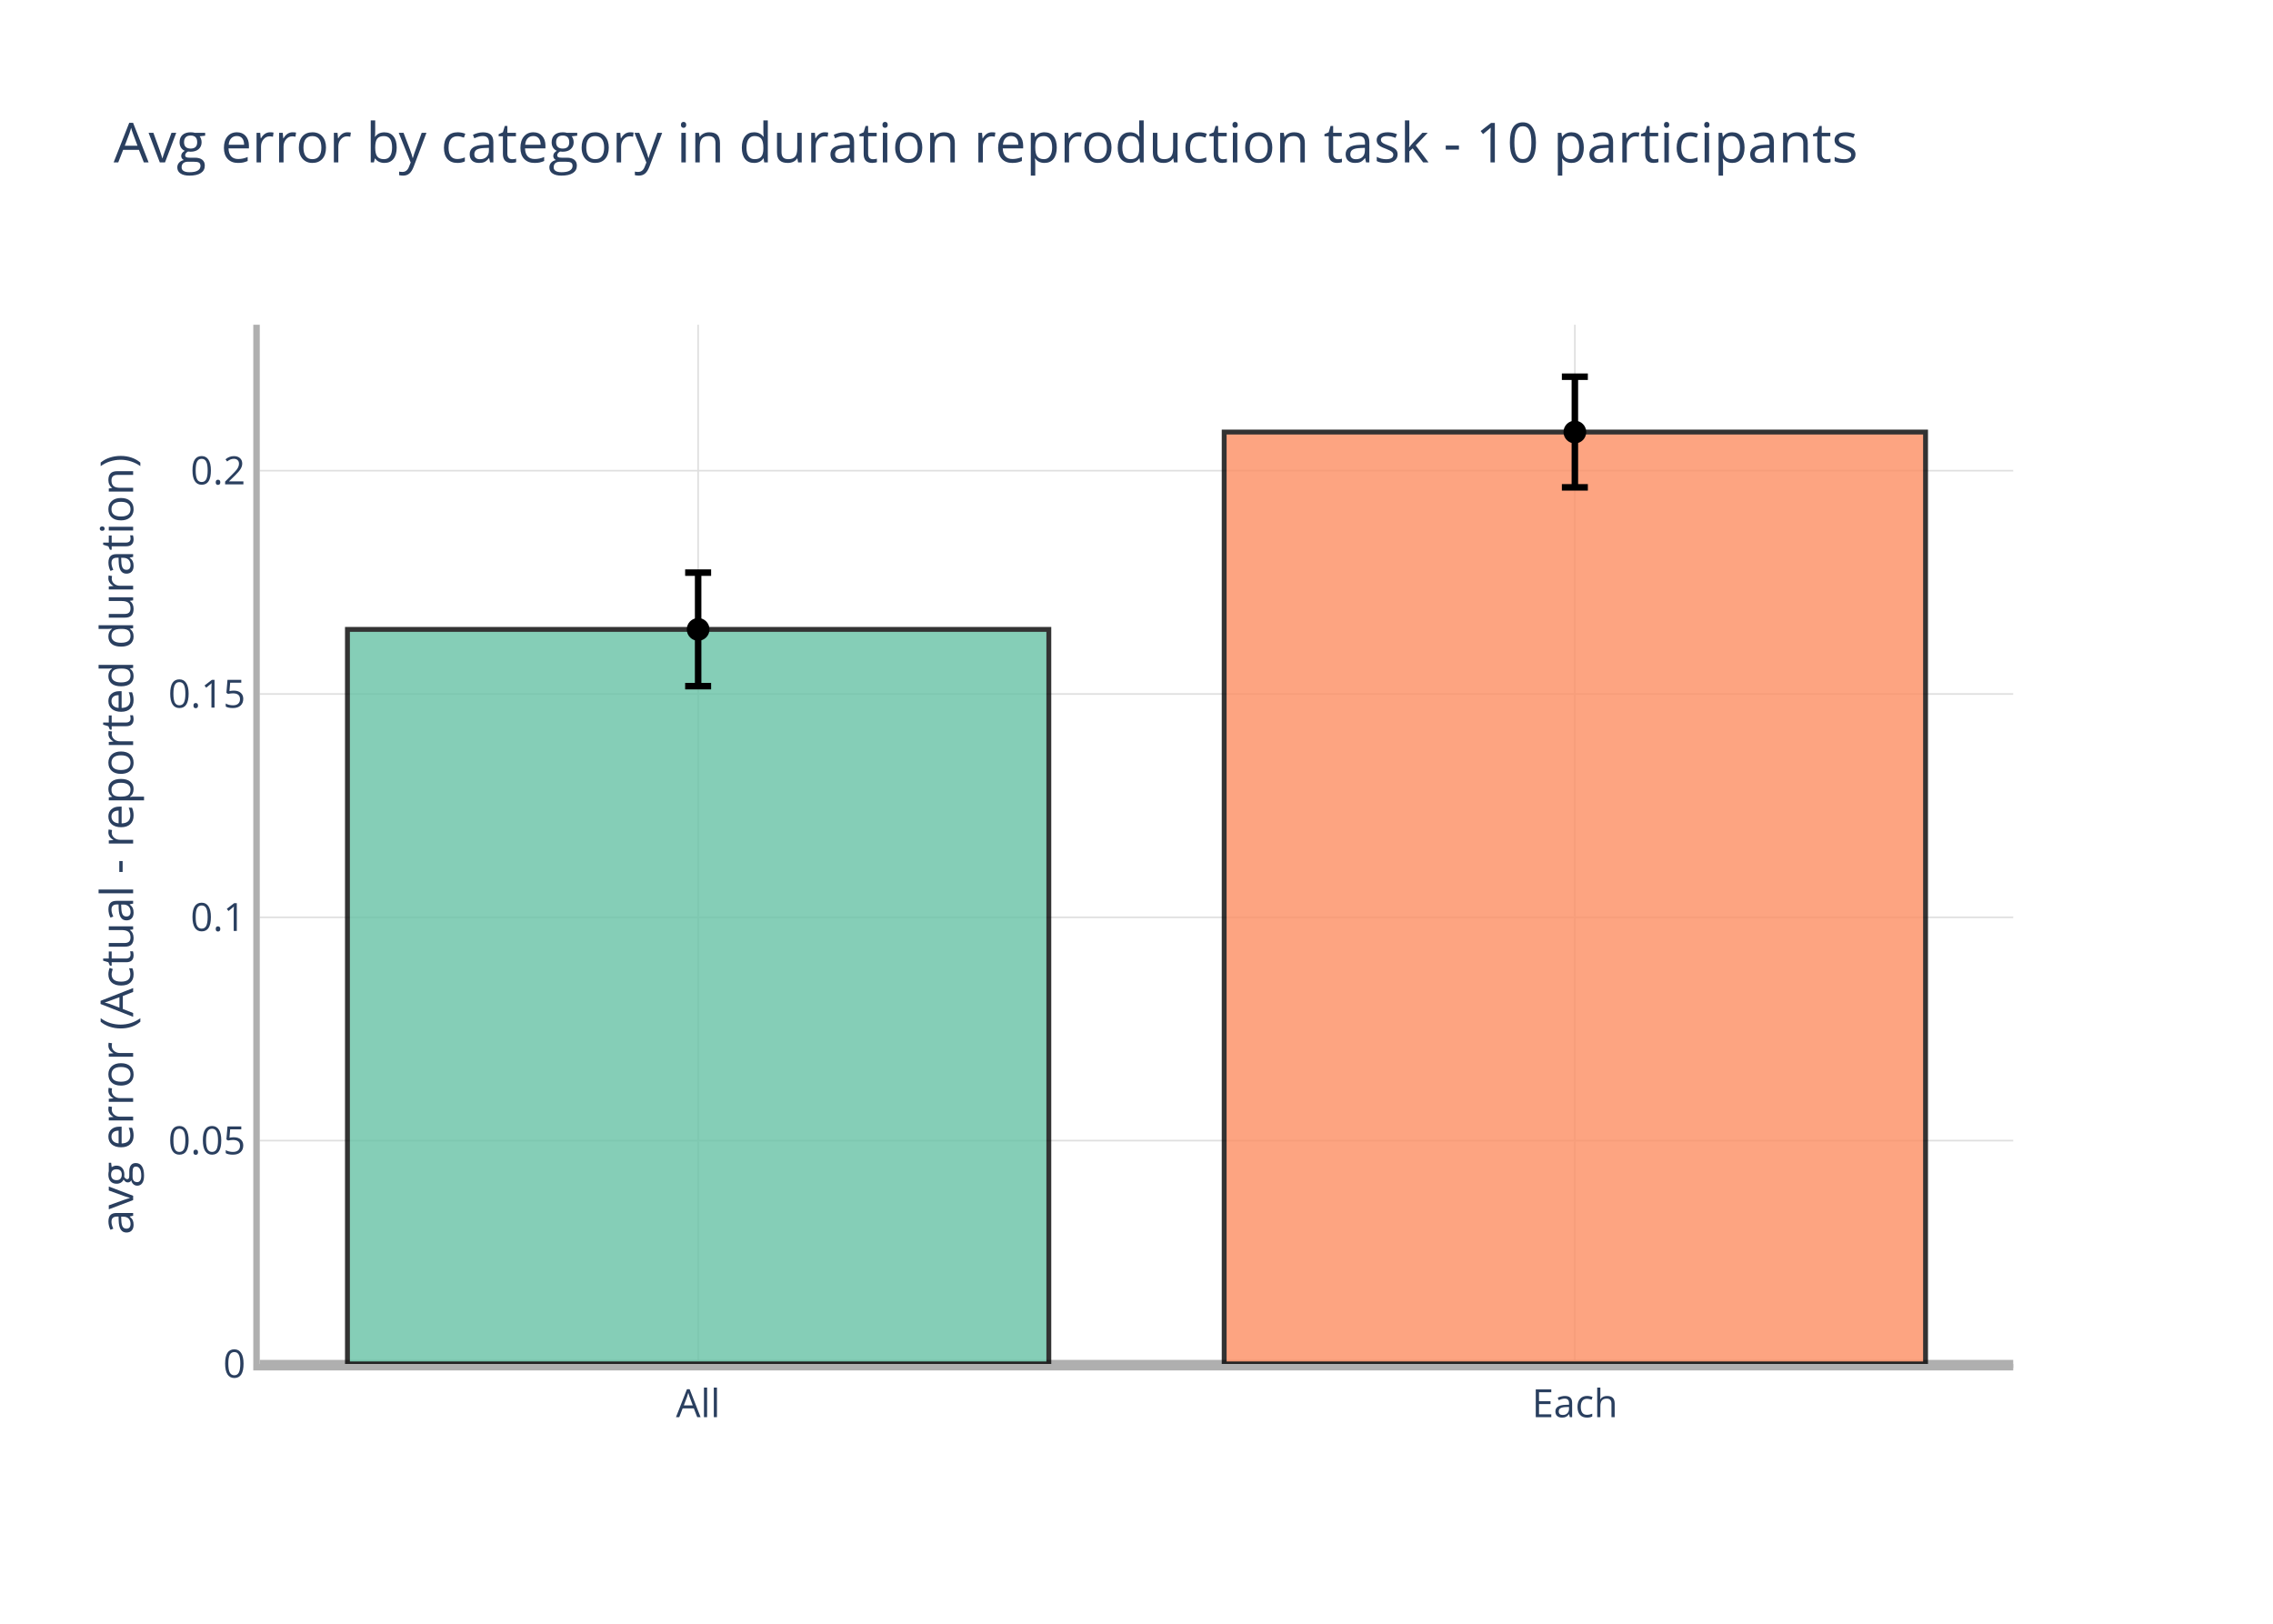
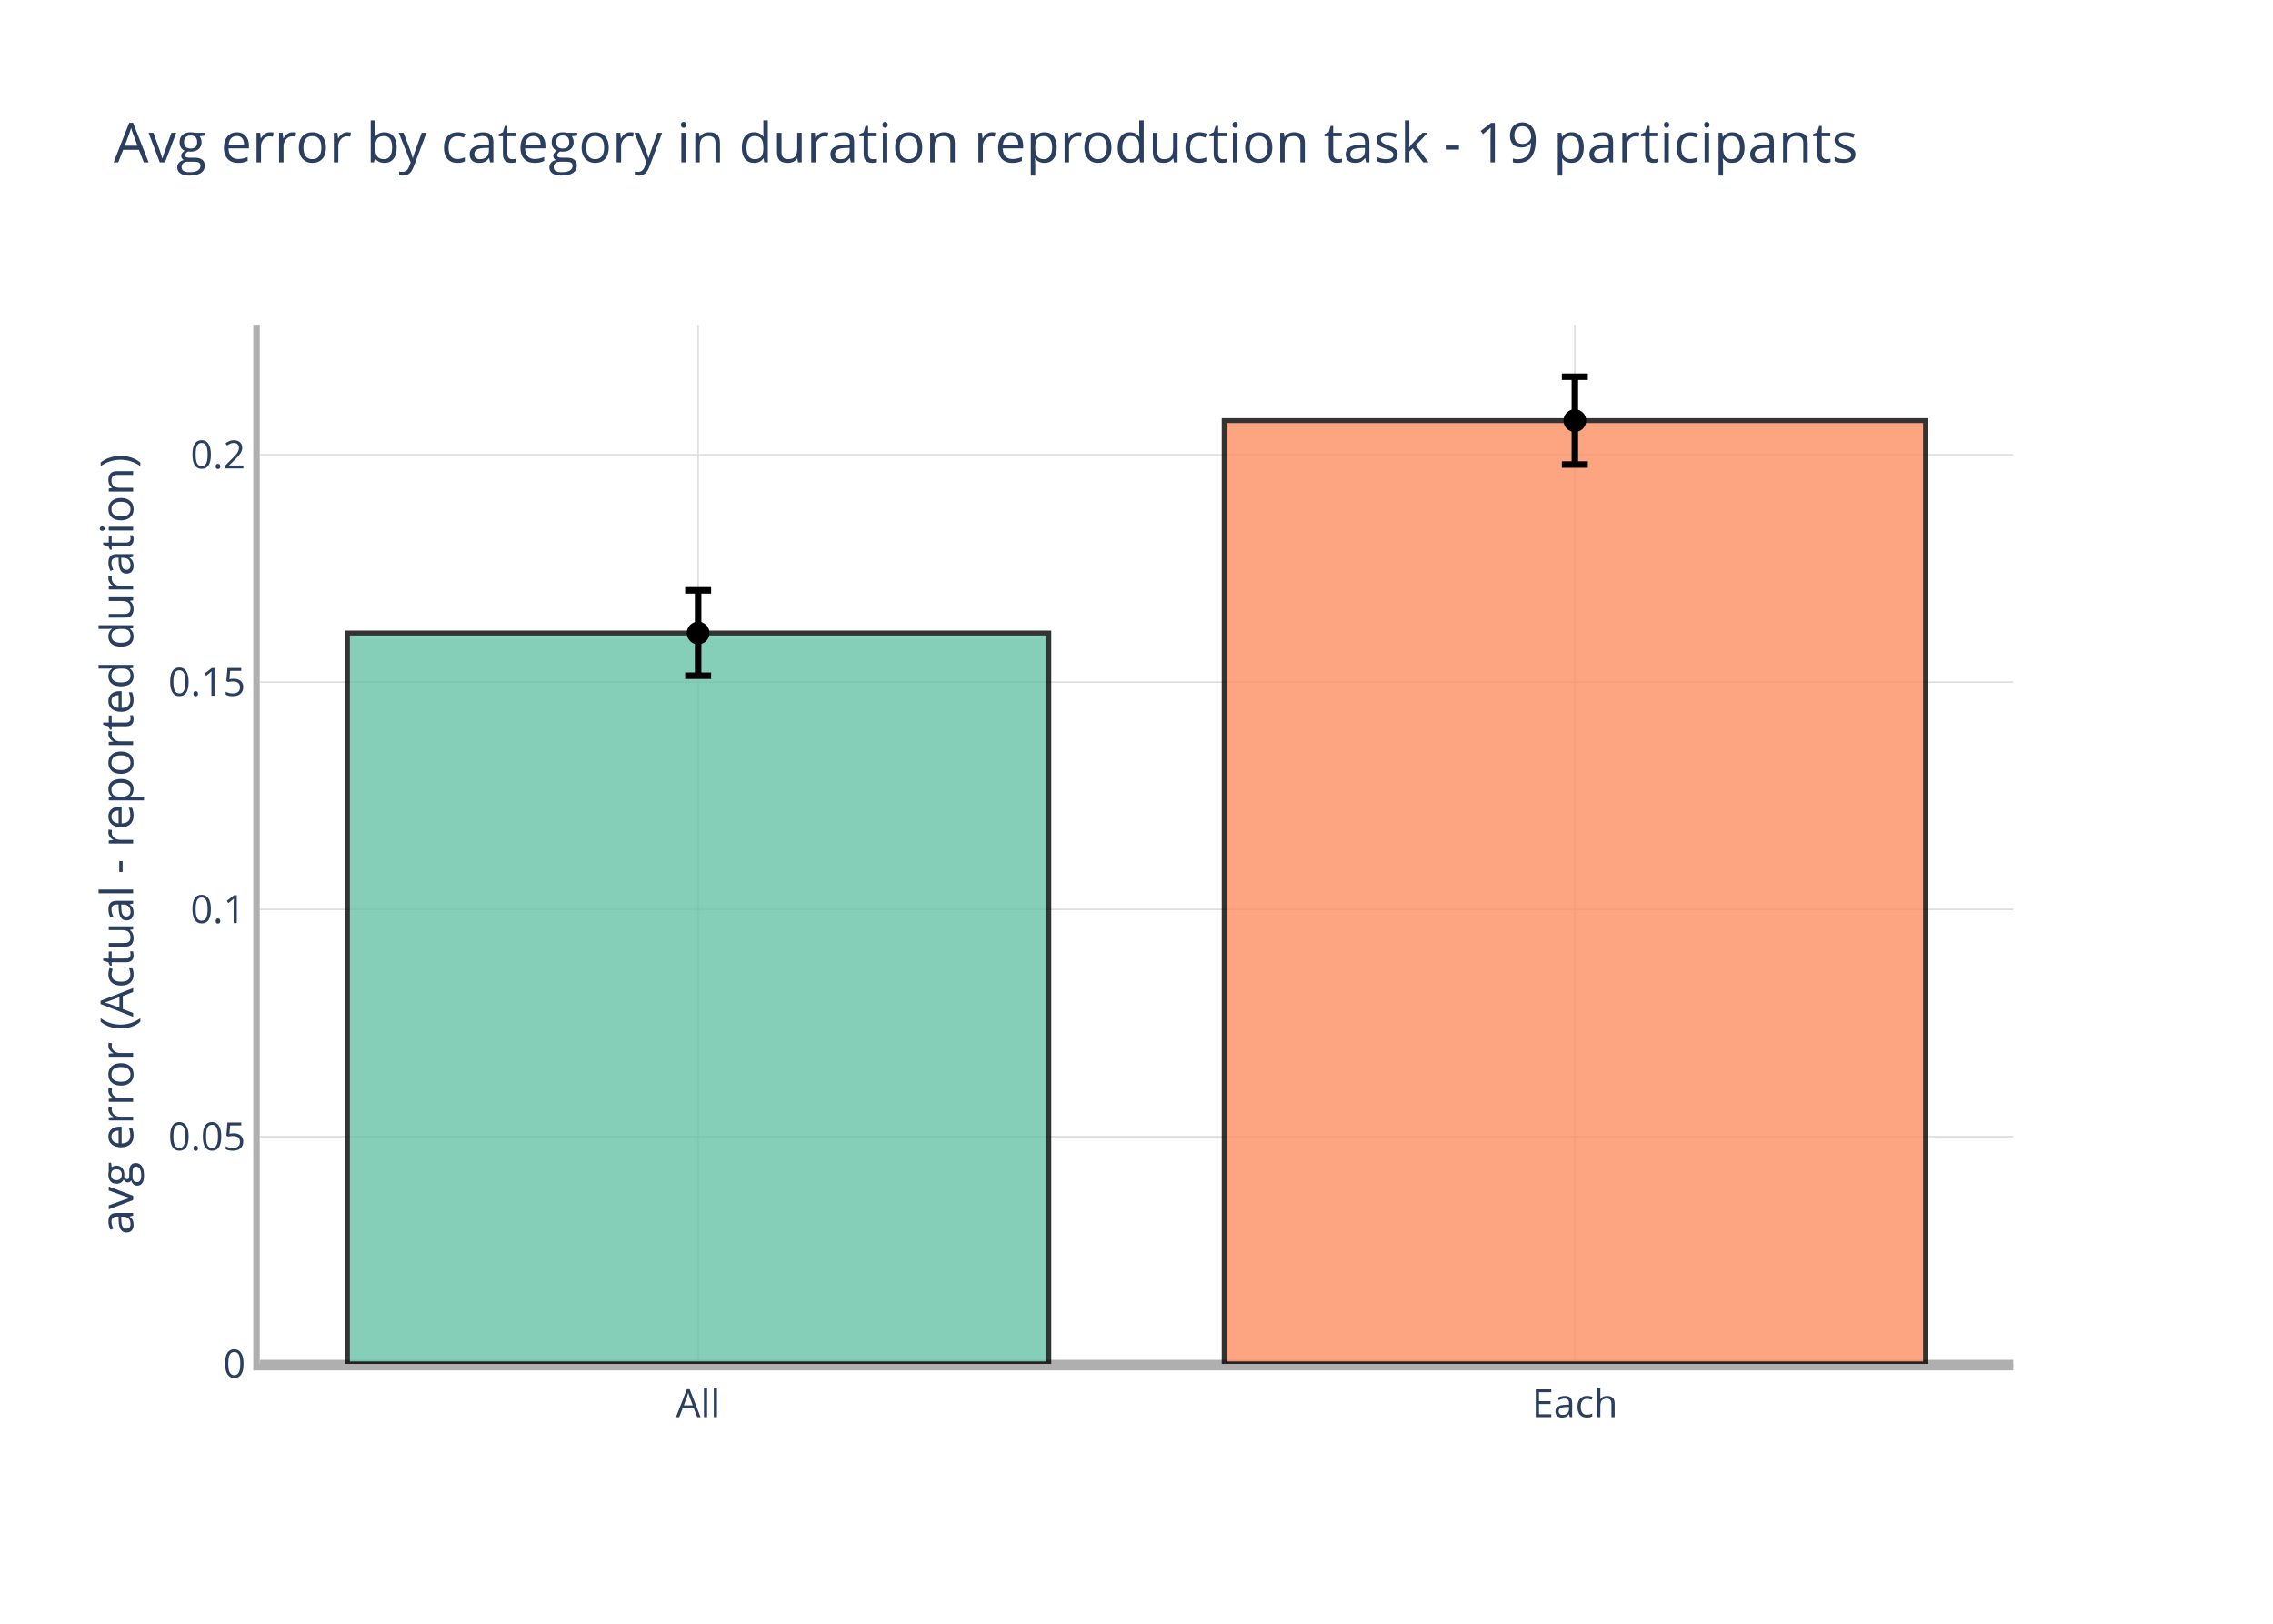
<svg xmlns="http://www.w3.org/2000/svg" class="main-svg" width="700" height="500" viewBox="0 0 700 500">
  <rect x="0" y="0" width="700" height="500" style="fill: rgb(255, 255, 255); fill-opacity: 1;" />
-   <defs id="defs-77ca88">
+   <defs id="defs-11b534">
    <g class="clips">
-       <clipPath id="clip77ca88xyplot" class="plotclip">
+       <clipPath id="clip11b534xyplot" class="plotclip">
        <rect width="540" height="320" />
      </clipPath>
-       <clipPath class="axesclip" id="clip77ca88x">
+       <clipPath class="axesclip" id="clip11b534x">
        <rect x="80" y="0" width="540" height="500" />
      </clipPath>
-       <clipPath class="axesclip" id="clip77ca88y">
+       <clipPath class="axesclip" id="clip11b534y">
        <rect x="0" y="100" width="700" height="320" />
      </clipPath>
-       <clipPath class="axesclip" id="clip77ca88xy">
+       <clipPath class="axesclip" id="clip11b534xy">
        <rect x="80" y="100" width="540" height="320" />
      </clipPath>
    </g>
    <g class="gradients" />
  </defs>
  <g class="bglayer">
    <rect class="bg" x="80" y="100" width="540" height="320" style="fill: rgb(255, 255, 255); fill-opacity: 1; stroke-width: 0;" />
  </g>
  <g class="layer-below">
    <g class="imagelayer" />
    <g class="shapelayer" />
  </g>
  <g class="cartesianlayer">
    <g class="subplot xy">
      <g class="layer-subplot">
        <g class="shapelayer" />
        <g class="imagelayer" />
      </g>
      <g class="gridlayer">
        <g class="x">
          <path class="xgrid crisp" transform="translate(215,0)" d="M0,100v320" style="stroke: rgb(223, 223, 223); stroke-opacity: 1; stroke-width: 0.5px;" />
          <path class="xgrid crisp" transform="translate(485,0)" d="M0,100v320" style="stroke: rgb(223, 223, 223); stroke-opacity: 1; stroke-width: 0.5px;" />
        </g>
        <g class="y">
-           <path class="ygrid crisp" transform="translate(0,351.23)" d="M80,0h540" style="stroke: rgb(223, 223, 223); stroke-opacity: 1; stroke-width: 0.5px;" />
-           <path class="ygrid crisp" transform="translate(0,282.47)" d="M80,0h540" style="stroke: rgb(223, 223, 223); stroke-opacity: 1; stroke-width: 0.5px;" />
-           <path class="ygrid crisp" transform="translate(0,213.7)" d="M80,0h540" style="stroke: rgb(223, 223, 223); stroke-opacity: 1; stroke-width: 0.5px;" />
-           <path class="ygrid crisp" transform="translate(0,144.94)" d="M80,0h540" style="stroke: rgb(223, 223, 223); stroke-opacity: 1; stroke-width: 0.5px;" />
+           <path class="ygrid crisp" transform="translate(0,350.01)" d="M80,0h540" style="stroke: rgb(223, 223, 223); stroke-opacity: 1; stroke-width: 0.5px;" />
+           <path class="ygrid crisp" transform="translate(0,280.03)" d="M80,0h540" style="stroke: rgb(223, 223, 223); stroke-opacity: 1; stroke-width: 0.5px;" />
+           <path class="ygrid crisp" transform="translate(0,210.04)" d="M80,0h540" style="stroke: rgb(223, 223, 223); stroke-opacity: 1; stroke-width: 0.5px;" />
+           <path class="ygrid crisp" transform="translate(0,140.05)" d="M80,0h540" style="stroke: rgb(223, 223, 223); stroke-opacity: 1; stroke-width: 0.5px;" />
        </g>
      </g>
      <g class="zerolinelayer">
        <path class="yzl zl crisp" transform="translate(0,420)" d="M80,0h540" style="stroke: rgb(175, 175, 175); stroke-opacity: 1; stroke-width: 2.5px;" />
      </g>
      <path class="xlines-below" />
      <path class="ylines-below" />
      <g class="overlines-below" />
      <g class="xaxislayer-below" />
      <g class="yaxislayer-below" />
      <g class="overaxes-below" />
-       <g class="plot" transform="translate(80, 100)" clip-path="url('#clip77ca88xyplot')">
+       <g class="plot" transform="translate(80, 100)" clip-path="url('#clip11b534xyplot')">
        <g class="barlayer mlayer">
          <g class="trace bars" style="opacity: 0.8;">
            <g class="points">
              <g class="point">
-                 <path d="M27,320V93.81H243V320Z" style="vector-effect: non-scaling-stroke; opacity: 1; stroke-width: 1.5px; fill: rgb(102, 194, 165); fill-opacity: 1; stroke: rgb(0, 0, 0); stroke-opacity: 1;" />
+                 <path d="M27,320V94.93H243V320Z" style="vector-effect: non-scaling-stroke; opacity: 1; stroke-width: 1.5px; fill: rgb(102, 194, 165); fill-opacity: 1; stroke: rgb(0, 0, 0); stroke-opacity: 1;" />
              </g>
            </g>
          </g>
          <g class="trace bars" style="opacity: 0.8;">
            <g class="points">
              <g class="point">
-                 <path d="M297,320V33.04H513V320Z" style="vector-effect: non-scaling-stroke; opacity: 1; stroke-width: 1.5px; fill: rgb(252, 141, 98); fill-opacity: 1; stroke: rgb(0, 0, 0); stroke-opacity: 1;" />
+                 <path d="M297,320V29.52H513V320Z" style="vector-effect: non-scaling-stroke; opacity: 1; stroke-width: 1.5px; fill: rgb(252, 141, 98); fill-opacity: 1; stroke: rgb(0, 0, 0); stroke-opacity: 1;" />
              </g>
            </g>
          </g>
        </g>
        <g class="scatterlayer mlayer">
-           <g class="trace scatter traceefcb9b" style="stroke-miterlimit: 2; opacity: 1;">
+           <g class="trace scatter trace4fd170" style="stroke-miterlimit: 2; opacity: 1;">
            <g class="fills" />
            <g class="errorbars">
              <g class="errorbar">
-                 <path class="yerror" d="M131,76.33h8m-4,0V111.29m-4,0h8" style="vector-effect: non-scaling-stroke; stroke-width: 2px; stroke: rgb(0, 0, 0); stroke-opacity: 1;" />
+                 <path class="yerror" d="M131,81.79h8m-4,0V108.07m-4,0h8" style="vector-effect: non-scaling-stroke; stroke-width: 2px; stroke: rgb(0, 0, 0); stroke-opacity: 1;" />
              </g>
            </g>
            <g class="lines" />
            <g class="points">
-               <path class="point" transform="translate(135,93.81)" d="M2.5,0A2.5,2.5 0 1,1 0,-2.5A2.5,2.5 0 0,1 2.5,0Z" style="opacity: 1; stroke-width: 2px; fill: rgb(0, 0, 0); fill-opacity: 1; stroke: rgb(0, 0, 0); stroke-opacity: 1;" />
+               <path class="point" transform="translate(135,94.93)" d="M2.5,0A2.5,2.5 0 1,1 0,-2.5A2.5,2.5 0 0,1 2.5,0Z" style="opacity: 1; stroke-width: 2px; fill: rgb(0, 0, 0); fill-opacity: 1; stroke: rgb(0, 0, 0); stroke-opacity: 1;" />
            </g>
            <g class="text" />
          </g>
-           <g class="trace scatter trace05fc1a" style="stroke-miterlimit: 2; opacity: 1;">
+           <g class="trace scatter tracec046ea" style="stroke-miterlimit: 2; opacity: 1;">
            <g class="fills" />
            <g class="errorbars">
              <g class="errorbar">
-                 <path class="yerror" d="M401,16h8m-4,0V50.07m-4,0h8" style="vector-effect: non-scaling-stroke; stroke-width: 2px; stroke: rgb(0, 0, 0); stroke-opacity: 1;" />
+                 <path class="yerror" d="M401,16h8m-4,0V43.05m-4,0h8" style="vector-effect: non-scaling-stroke; stroke-width: 2px; stroke: rgb(0, 0, 0); stroke-opacity: 1;" />
              </g>
            </g>
            <g class="lines" />
            <g class="points">
-               <path class="point" transform="translate(405,33.04)" d="M2.5,0A2.5,2.5 0 1,1 0,-2.5A2.5,2.5 0 0,1 2.5,0Z" style="opacity: 1; stroke-width: 2px; fill: rgb(0, 0, 0); fill-opacity: 1; stroke: rgb(0, 0, 0); stroke-opacity: 1;" />
+               <path class="point" transform="translate(405,29.52)" d="M2.5,0A2.5,2.5 0 1,1 0,-2.5A2.5,2.5 0 0,1 2.5,0Z" style="opacity: 1; stroke-width: 2px; fill: rgb(0, 0, 0); fill-opacity: 1; stroke: rgb(0, 0, 0); stroke-opacity: 1;" />
            </g>
            <g class="text" />
          </g>
        </g>
      </g>
      <g class="overplot" />
      <path class="xlines-above crisp" d="M78,421H620" style="fill: none; stroke-width: 2px; stroke: rgb(175, 175, 175); stroke-opacity: 1;" />
      <path class="ylines-above crisp" d="M79,100V420" style="fill: none; stroke-width: 2px; stroke: rgb(175, 175, 175); stroke-opacity: 1;" />
      <g class="overlines-above" />
      <g class="xaxislayer-above">
        <g class="xtick">
          <text text-anchor="middle" x="0" y="436.4" transform="translate(215,0)" style="font-family: 'Open Sans', verdana, arial, sans-serif; font-size: 12px; fill: rgb(42, 63, 95); fill-opacity: 1; white-space: pre;">All</text>
        </g>
        <g class="xtick">
          <text text-anchor="middle" x="0" y="436.4" transform="translate(485,0)" style="font-family: 'Open Sans', verdana, arial, sans-serif; font-size: 12px; fill: rgb(42, 63, 95); fill-opacity: 1; white-space: pre;">Each</text>
        </g>
      </g>
      <g class="yaxislayer-above">
        <g class="ytick">
          <text text-anchor="end" x="75.6" y="4.2" transform="translate(0,420)" style="font-family: 'Open Sans', verdana, arial, sans-serif; font-size: 12px; fill: rgb(42, 63, 95); fill-opacity: 1; white-space: pre;">0</text>
        </g>
        <g class="ytick">
-           <text text-anchor="end" x="75.6" y="4.2" transform="translate(0,351.23)" style="font-family: 'Open Sans', verdana, arial, sans-serif; font-size: 12px; fill: rgb(42, 63, 95); fill-opacity: 1; white-space: pre;">0.05</text>
+           <text text-anchor="end" x="75.6" y="4.2" transform="translate(0,350.01)" style="font-family: 'Open Sans', verdana, arial, sans-serif; font-size: 12px; fill: rgb(42, 63, 95); fill-opacity: 1; white-space: pre;">0.05</text>
        </g>
        <g class="ytick">
-           <text text-anchor="end" x="75.6" y="4.2" transform="translate(0,282.47)" style="font-family: 'Open Sans', verdana, arial, sans-serif; font-size: 12px; fill: rgb(42, 63, 95); fill-opacity: 1; white-space: pre;">0.1</text>
+           <text text-anchor="end" x="75.6" y="4.2" transform="translate(0,280.03)" style="font-family: 'Open Sans', verdana, arial, sans-serif; font-size: 12px; fill: rgb(42, 63, 95); fill-opacity: 1; white-space: pre;">0.1</text>
        </g>
        <g class="ytick">
-           <text text-anchor="end" x="75.6" y="4.2" transform="translate(0,213.7)" style="font-family: 'Open Sans', verdana, arial, sans-serif; font-size: 12px; fill: rgb(42, 63, 95); fill-opacity: 1; white-space: pre;">0.15</text>
+           <text text-anchor="end" x="75.6" y="4.2" transform="translate(0,210.04)" style="font-family: 'Open Sans', verdana, arial, sans-serif; font-size: 12px; fill: rgb(42, 63, 95); fill-opacity: 1; white-space: pre;">0.15</text>
        </g>
        <g class="ytick">
-           <text text-anchor="end" x="75.6" y="4.2" transform="translate(0,144.94)" style="font-family: 'Open Sans', verdana, arial, sans-serif; font-size: 12px; fill: rgb(42, 63, 95); fill-opacity: 1; white-space: pre;">0.2</text>
+           <text text-anchor="end" x="75.6" y="4.2" transform="translate(0,140.05)" style="font-family: 'Open Sans', verdana, arial, sans-serif; font-size: 12px; fill: rgb(42, 63, 95); fill-opacity: 1; white-space: pre;">0.2</text>
        </g>
      </g>
      <g class="overaxes-above" />
    </g>
  </g>
  <g class="polarlayer" />
  <g class="ternarylayer" />
  <g class="geolayer" />
  <g class="funnelarealayer" />
  <g class="pielayer" />
  <g class="sunburstlayer" />
  <g class="glimages" />
-   <defs id="topdefs-77ca88">
+   <defs id="topdefs-11b534">
    <g class="clips" />
  </defs>
  <g class="layer-above">
    <g class="imagelayer" />
    <g class="shapelayer" />
  </g>
  <g class="infolayer">
    <g class="g-gtitle">
-       <text class="gtitle" x="35" y="50" text-anchor="start" dy="0em" style="font-family: 'Open Sans', verdana, arial, sans-serif; font-size: 17px; fill: rgb(42, 63, 95); opacity: 1; font-weight: normal; white-space: pre;">Avg error by category in duration reproduction task - 10 participants</text>
+       <text class="gtitle" x="35" y="50" text-anchor="start" dy="0em" style="font-family: 'Open Sans', verdana, arial, sans-serif; font-size: 17px; fill: rgb(42, 63, 95); opacity: 1; font-weight: normal; white-space: pre;">Avg error by category in duration reproduction task - 19 participants</text>
    </g>
    <g class="g-xtitle" />
    <g class="g-ytitle">
      <text class="ytitle" transform="rotate(-90,41,260)" x="41" y="260" text-anchor="middle" style="font-family: 'Open Sans', verdana, arial, sans-serif; font-size: 14px; fill: rgb(42, 63, 95); opacity: 1; font-weight: normal; white-space: pre;">avg error (Actual - reported duration)</text>
    </g>
  </g>
</svg>
